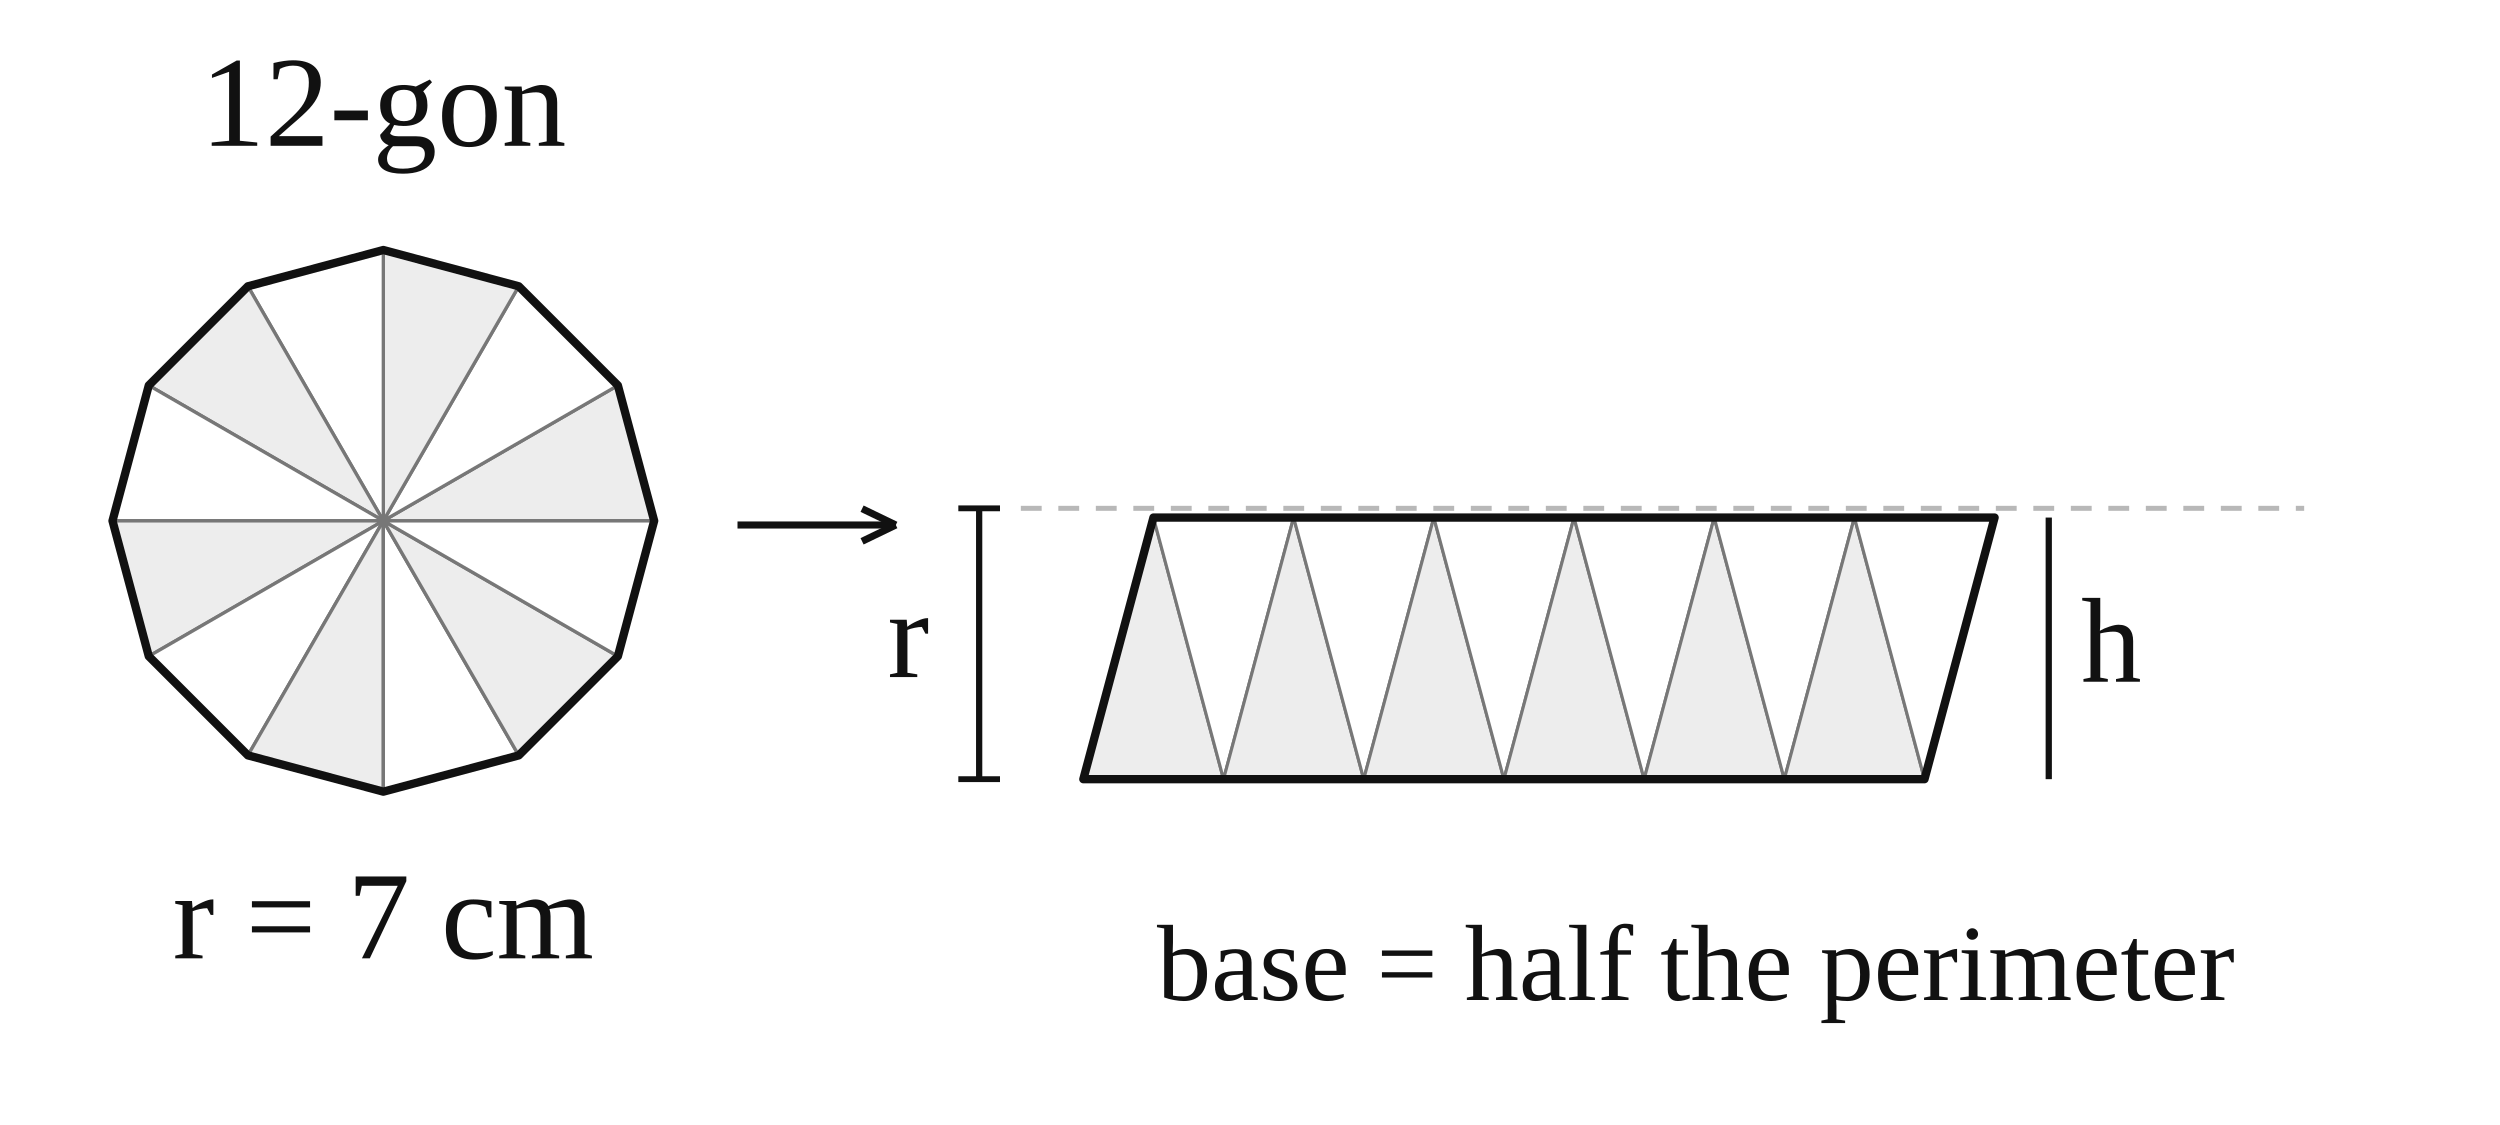
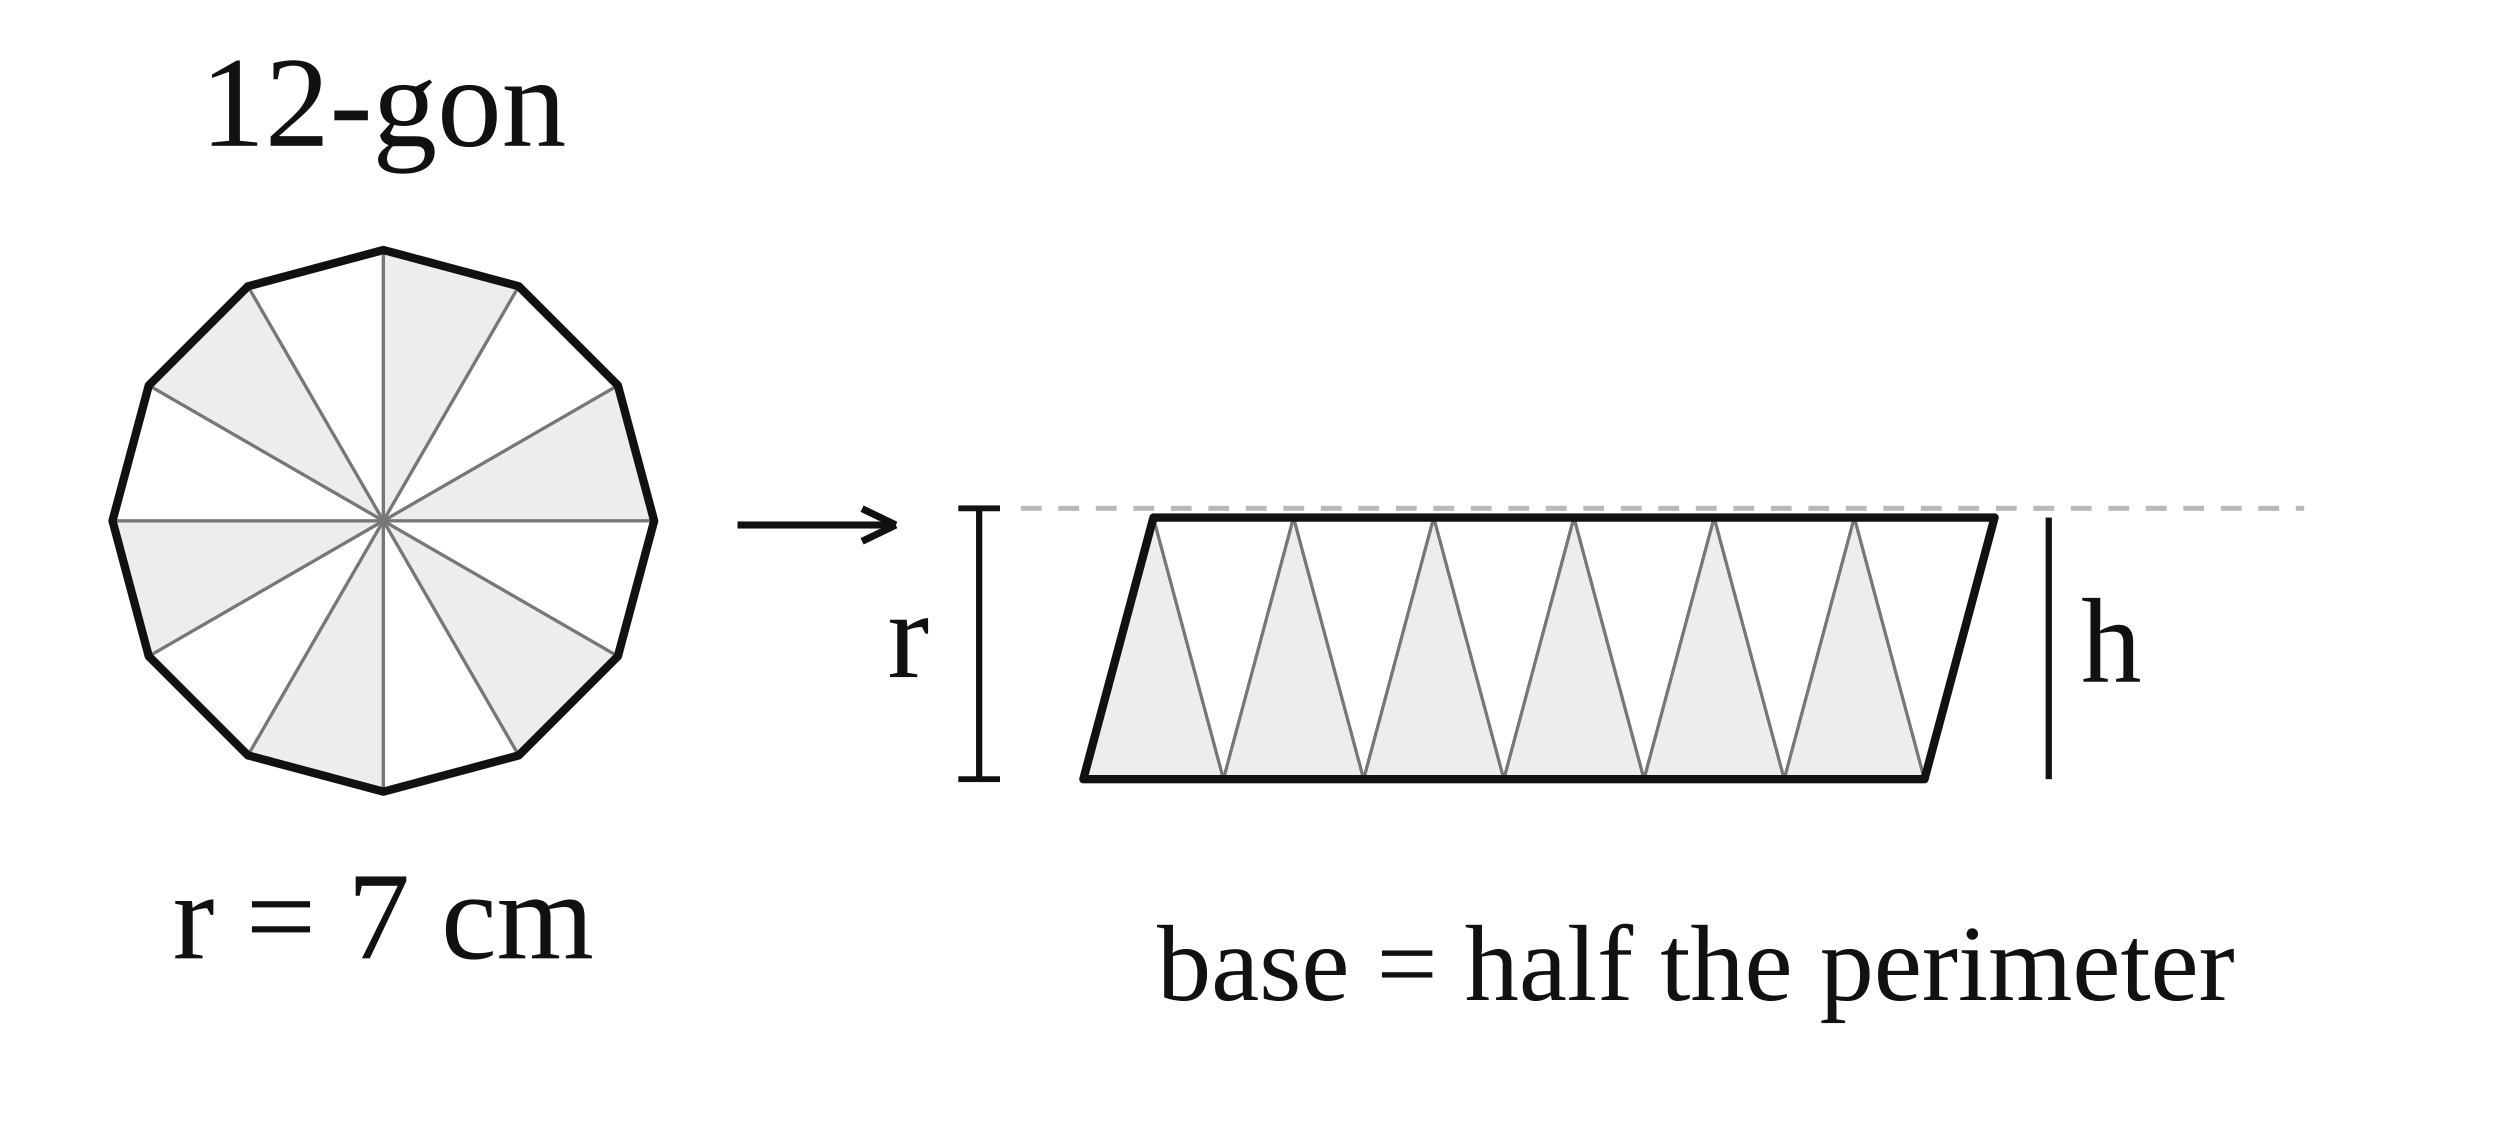
<svg xmlns="http://www.w3.org/2000/svg" width="600" height="270" viewBox="0 0 600 270">
  <rect width="100%" height="100%" fill="white" />
-   <polygon points="92,125 157,125 148.292,92.5 92,125" fill="#ededed" stroke="#777777" stroke-width="0.8" stroke-linejoin="round" />
-   <polygon points="92,125 148.292,92.5 124.5,68.708 92,125" fill="white" stroke="#777777" stroke-width="0.8" stroke-linejoin="round" />
-   <polygon points="92,125 124.5,68.708 92,60 92,125" fill="#ededed" stroke="#777777" stroke-width="0.8" stroke-linejoin="round" />
-   <polygon points="92,125 92,60 59.5,68.708 92,125" fill="white" stroke="#777777" stroke-width="0.8" stroke-linejoin="round" />
-   <polygon points="92,125 59.5,68.708 35.708,92.5 92,125" fill="#ededed" stroke="#777777" stroke-width="0.8" stroke-linejoin="round" />
-   <polygon points="92,125 35.708,92.5 27,125 92,125" fill="white" stroke="#777777" stroke-width="0.8" stroke-linejoin="round" />
-   <polygon points="92,125 27,125 35.708,157.5 92,125" fill="#ededed" stroke="#777777" stroke-width="0.8" stroke-linejoin="round" />
-   <polygon points="92,125 35.708,157.5 59.5,181.292 92,125" fill="white" stroke="#777777" stroke-width="0.8" stroke-linejoin="round" />
-   <polygon points="92,125 59.5,181.292 92,190 92,125" fill="#ededed" stroke="#777777" stroke-width="0.8" stroke-linejoin="round" />
-   <polygon points="92,125 92,190 124.5,181.292 92,125" fill="white" stroke="#777777" stroke-width="0.8" stroke-linejoin="round" />
-   <polygon points="92,125 124.5,181.292 148.292,157.5 92,125" fill="#ededed" stroke="#777777" stroke-width="0.8" stroke-linejoin="round" />
-   <polygon points="92,125 148.292,157.5 157,125 92,125" fill="white" stroke="#777777" stroke-width="0.8" stroke-linejoin="round" />
+   <polygon points="92,125 157,125 148.292,92.5 92,125" fill="#ededed" stroke="none" stroke-width="0" stroke-linejoin="round" />
+   <polygon points="92,125 148.292,92.5 124.5,68.708 92,125" fill="white" stroke="none" stroke-width="0" stroke-linejoin="round" />
+   <polygon points="92,125 124.5,68.708 92,60 92,125" fill="#ededed" stroke="none" stroke-width="0" stroke-linejoin="round" />
+   <polygon points="92,125 92,60 59.5,68.708 92,125" fill="white" stroke="none" stroke-width="0" stroke-linejoin="round" />
+   <polygon points="92,125 59.5,68.708 35.708,92.5 92,125" fill="#ededed" stroke="none" stroke-width="0" stroke-linejoin="round" />
+   <polygon points="92,125 35.708,92.5 27,125 92,125" fill="white" stroke="none" stroke-width="0" stroke-linejoin="round" />
+   <polygon points="92,125 27,125 35.708,157.5 92,125" fill="#ededed" stroke="none" stroke-width="0" stroke-linejoin="round" />
+   <polygon points="92,125 35.708,157.5 59.5,181.292 92,125" fill="white" stroke="none" stroke-width="0" stroke-linejoin="round" />
+   <polygon points="92,125 59.5,181.292 92,190 92,125" fill="#ededed" stroke="none" stroke-width="0" stroke-linejoin="round" />
+   <polygon points="92,125 92,190 124.5,181.292 92,125" fill="white" stroke="none" stroke-width="0" stroke-linejoin="round" />
+   <polygon points="92,125 124.5,181.292 148.292,157.5 92,125" fill="#ededed" stroke="none" stroke-width="0" stroke-linejoin="round" />
+   <polygon points="92,125 148.292,157.5 157,125 92,125" fill="white" stroke="none" stroke-width="0" stroke-linejoin="round" />
+   <line x1="92" y1="125" x2="157" y2="125" stroke="#777777" stroke-width="0.8" />
+   <line x1="92" y1="125" x2="148.292" y2="92.5" stroke="#777777" stroke-width="0.8" />
+   <line x1="92" y1="125" x2="124.5" y2="68.708" stroke="#777777" stroke-width="0.8" />
+   <line x1="92" y1="125" x2="92" y2="60" stroke="#777777" stroke-width="0.8" />
+   <line x1="92" y1="125" x2="59.5" y2="68.708" stroke="#777777" stroke-width="0.8" />
+   <line x1="92" y1="125" x2="35.708" y2="92.5" stroke="#777777" stroke-width="0.8" />
+   <line x1="92" y1="125" x2="27" y2="125" stroke="#777777" stroke-width="0.8" />
+   <line x1="92" y1="125" x2="35.708" y2="157.5" stroke="#777777" stroke-width="0.8" />
+   <line x1="92" y1="125" x2="59.5" y2="181.292" stroke="#777777" stroke-width="0.8" />
+   <line x1="92" y1="125" x2="92" y2="190" stroke="#777777" stroke-width="0.8" />
+   <line x1="92" y1="125" x2="124.5" y2="181.292" stroke="#777777" stroke-width="0.8" />
+   <line x1="92" y1="125" x2="148.292" y2="157.5" stroke="#777777" stroke-width="0.8" />
  <polygon points="157,125 148.292,92.5 124.5,68.708 92,60 59.5,68.708 35.708,92.5 27,125 35.708,157.5 59.5,181.292 92,190 124.5,181.292 148.292,157.5 157,125" fill="none" stroke="#111111" stroke-width="2" stroke-linejoin="round" />
  <text x="92" y="35" text-anchor="middle" font-family="Times New Roman,Times,serif" font-size="31" font-weight="400" fill="#111111">12-gon</text>
  <text x="92" y="230" text-anchor="middle" font-family="Times New Roman,Times,serif" font-size="30" font-weight="400" fill="#111111">r = 7 cm</text>
  <polygon points="260,187 293.647,187 276.823,124.215 260,187" fill="#ededed" stroke="#777777" stroke-width="0.75" stroke-linejoin="round" />
  <polygon points="276.823,124.215 293.647,187 310.47,124.215 276.823,124.215" fill="white" stroke="#777777" stroke-width="0.75" stroke-linejoin="round" />
  <polygon points="293.647,187 327.293,187 310.47,124.215 293.647,187" fill="#ededed" stroke="#777777" stroke-width="0.75" stroke-linejoin="round" />
  <polygon points="310.47,124.215 327.293,187 344.116,124.215 310.47,124.215" fill="white" stroke="#777777" stroke-width="0.75" stroke-linejoin="round" />
  <polygon points="327.293,187 360.939,187 344.116,124.215 327.293,187" fill="#ededed" stroke="#777777" stroke-width="0.75" stroke-linejoin="round" />
  <polygon points="344.116,124.215 360.939,187 377.763,124.215 344.116,124.215" fill="white" stroke="#777777" stroke-width="0.75" stroke-linejoin="round" />
  <polygon points="360.939,187 394.586,187 377.763,124.215 360.939,187" fill="#ededed" stroke="#777777" stroke-width="0.75" stroke-linejoin="round" />
  <polygon points="377.763,124.215 394.586,187 411.409,124.215 377.763,124.215" fill="white" stroke="#777777" stroke-width="0.75" stroke-linejoin="round" />
  <polygon points="394.586,187 428.232,187 411.409,124.215 394.586,187" fill="#ededed" stroke="#777777" stroke-width="0.75" stroke-linejoin="round" />
  <polygon points="411.409,124.215 428.232,187 445.056,124.215 411.409,124.215" fill="white" stroke="#777777" stroke-width="0.75" stroke-linejoin="round" />
  <polygon points="428.232,187 461.879,187 445.056,124.215 428.232,187" fill="#ededed" stroke="#777777" stroke-width="0.75" stroke-linejoin="round" />
  <polygon points="445.056,124.215 461.879,187 478.702,124.215 445.056,124.215" fill="white" stroke="#777777" stroke-width="0.75" stroke-linejoin="round" />
  <polygon points="260,187 461.879,187 478.702,124.215 276.823,124.215 260,187" fill="none" stroke="#111111" stroke-width="2" stroke-linejoin="round" />
  <line x1="235" y1="187" x2="235" y2="122" stroke="#111111" stroke-width="1.5" />
  <line x1="230" y1="122" x2="240" y2="122" stroke="#111111" stroke-width="1.4" />
  <line x1="230" y1="187" x2="240" y2="187" stroke="#111111" stroke-width="1.4" />
  <text x="218" y="162.5" text-anchor="middle" font-family="Times New Roman,Times,serif" font-size="30" font-weight="400" fill="#111111">r</text>
  <line x1="245" y1="122" x2="250" y2="122" stroke="#b8b8b8" stroke-width="1.2" />
  <line x1="254" y1="122" x2="259" y2="122" stroke="#b8b8b8" stroke-width="1.2" />
  <line x1="263" y1="122" x2="268" y2="122" stroke="#b8b8b8" stroke-width="1.2" />
  <line x1="272" y1="122" x2="277" y2="122" stroke="#b8b8b8" stroke-width="1.2" />
  <line x1="281" y1="122" x2="286" y2="122" stroke="#b8b8b8" stroke-width="1.2" />
  <line x1="290" y1="122" x2="295" y2="122" stroke="#b8b8b8" stroke-width="1.2" />
  <line x1="299" y1="122" x2="304" y2="122" stroke="#b8b8b8" stroke-width="1.2" />
  <line x1="308" y1="122" x2="313" y2="122" stroke="#b8b8b8" stroke-width="1.2" />
  <line x1="317" y1="122" x2="322" y2="122" stroke="#b8b8b8" stroke-width="1.2" />
  <line x1="326" y1="122" x2="331" y2="122" stroke="#b8b8b8" stroke-width="1.2" />
  <line x1="335" y1="122" x2="340" y2="122" stroke="#b8b8b8" stroke-width="1.2" />
  <line x1="344" y1="122" x2="349" y2="122" stroke="#b8b8b8" stroke-width="1.2" />
  <line x1="353" y1="122" x2="358" y2="122" stroke="#b8b8b8" stroke-width="1.2" />
  <line x1="362" y1="122" x2="367" y2="122" stroke="#b8b8b8" stroke-width="1.2" />
  <line x1="371" y1="122" x2="376" y2="122" stroke="#b8b8b8" stroke-width="1.2" />
  <line x1="380" y1="122" x2="385" y2="122" stroke="#b8b8b8" stroke-width="1.2" />
  <line x1="389" y1="122" x2="394" y2="122" stroke="#b8b8b8" stroke-width="1.2" />
  <line x1="398" y1="122" x2="403" y2="122" stroke="#b8b8b8" stroke-width="1.2" />
  <line x1="407" y1="122" x2="412" y2="122" stroke="#b8b8b8" stroke-width="1.2" />
  <line x1="416" y1="122" x2="421" y2="122" stroke="#b8b8b8" stroke-width="1.2" />
  <line x1="425" y1="122" x2="430" y2="122" stroke="#b8b8b8" stroke-width="1.2" />
  <line x1="434" y1="122" x2="439" y2="122" stroke="#b8b8b8" stroke-width="1.2" />
  <line x1="443" y1="122" x2="448" y2="122" stroke="#b8b8b8" stroke-width="1.2" />
  <line x1="452" y1="122" x2="457" y2="122" stroke="#b8b8b8" stroke-width="1.2" />
  <line x1="461" y1="122" x2="466" y2="122" stroke="#b8b8b8" stroke-width="1.2" />
  <line x1="470" y1="122" x2="475" y2="122" stroke="#b8b8b8" stroke-width="1.2" />
  <line x1="479" y1="122" x2="484" y2="122" stroke="#b8b8b8" stroke-width="1.2" />
  <line x1="488" y1="122" x2="493" y2="122" stroke="#b8b8b8" stroke-width="1.2" />
  <line x1="497" y1="122" x2="502" y2="122" stroke="#b8b8b8" stroke-width="1.2" />
  <line x1="506" y1="122" x2="511" y2="122" stroke="#b8b8b8" stroke-width="1.2" />
  <line x1="515" y1="122" x2="520" y2="122" stroke="#b8b8b8" stroke-width="1.2" />
  <line x1="524" y1="122" x2="529" y2="122" stroke="#b8b8b8" stroke-width="1.2" />
  <line x1="533" y1="122" x2="538" y2="122" stroke="#b8b8b8" stroke-width="1.2" />
  <line x1="542" y1="122" x2="547" y2="122" stroke="#b8b8b8" stroke-width="1.2" />
  <line x1="551" y1="122" x2="553" y2="122" stroke="#b8b8b8" stroke-width="1.2" />
  <line x1="491.702" y1="187" x2="491.702" y2="124.215" stroke="#111111" stroke-width="1.5" />
  <text x="506.702" y="163.607" text-anchor="middle" font-family="Times New Roman,Times,serif" font-size="29" font-weight="400" fill="#111111">h</text>
  <text x="407" y="240" text-anchor="middle" font-family="Times New Roman,Times,serif" font-size="26" font-weight="400" fill="#111111">base = half the perimeter</text>
  <line x1="177" y1="126" x2="215" y2="126" stroke="#111111" stroke-width="1.7" />
  <line x1="215" y1="126" x2="206.896" y2="129.915" stroke="#111111" stroke-width="1.7" />
  <line x1="215" y1="126" x2="206.896" y2="122.085" stroke="#111111" stroke-width="1.7" />
</svg>
